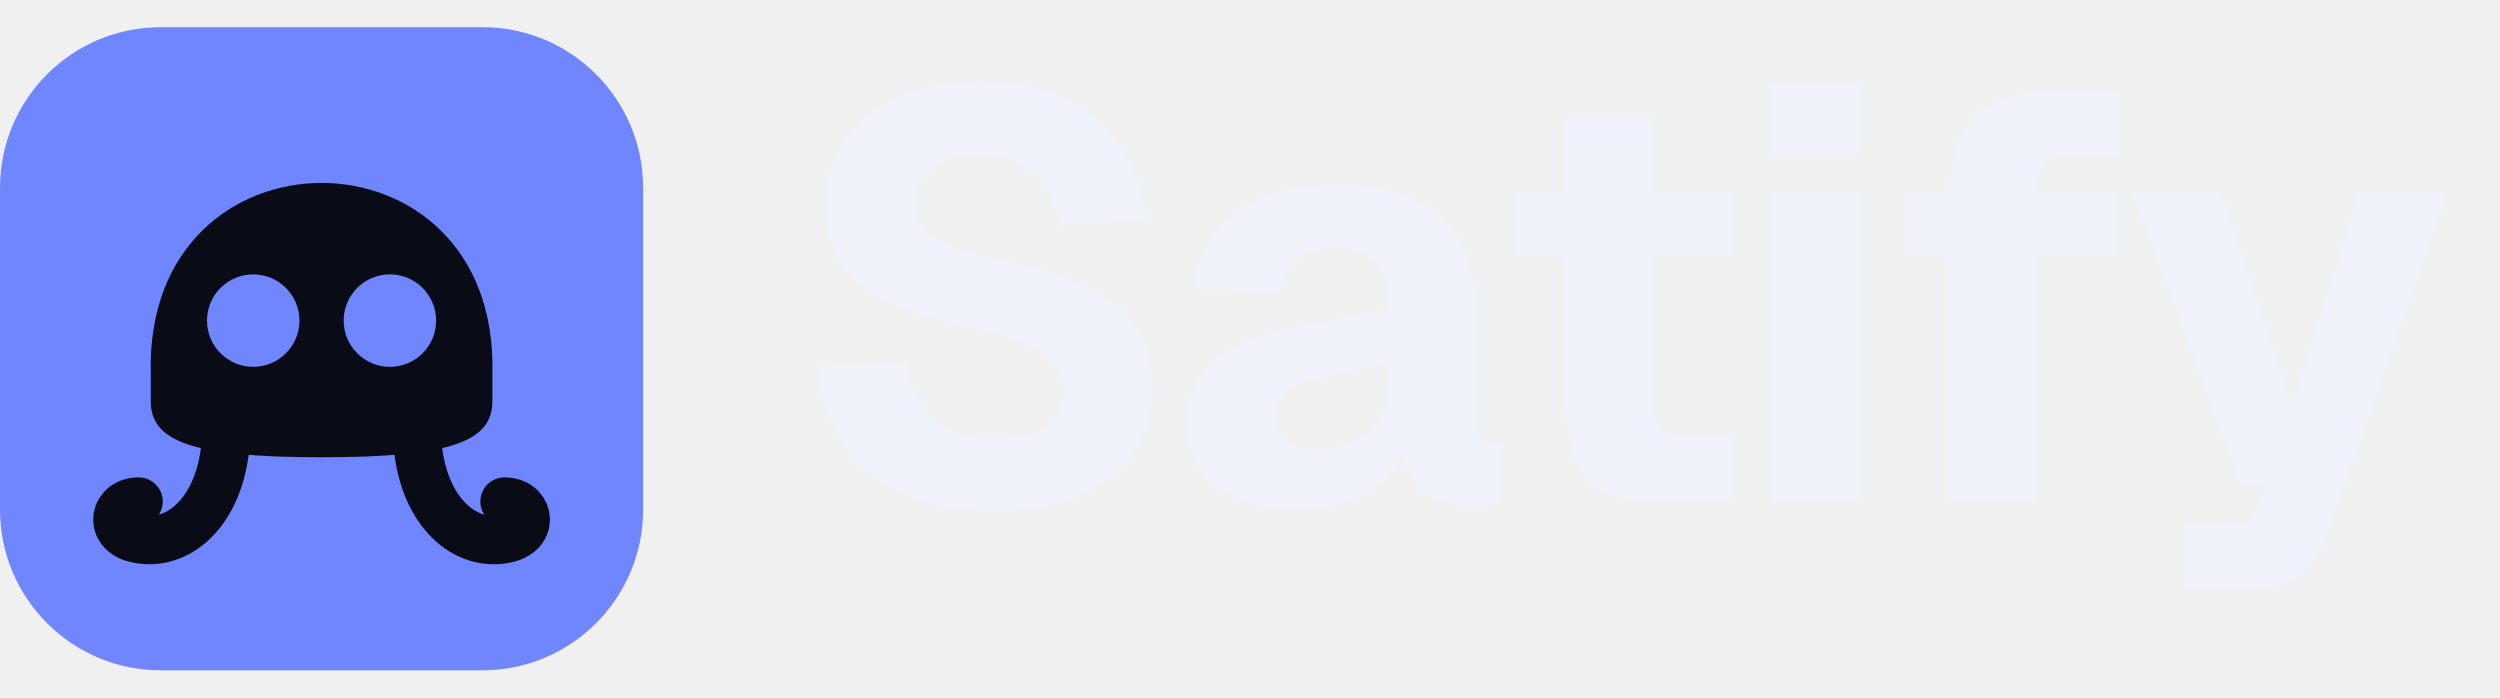
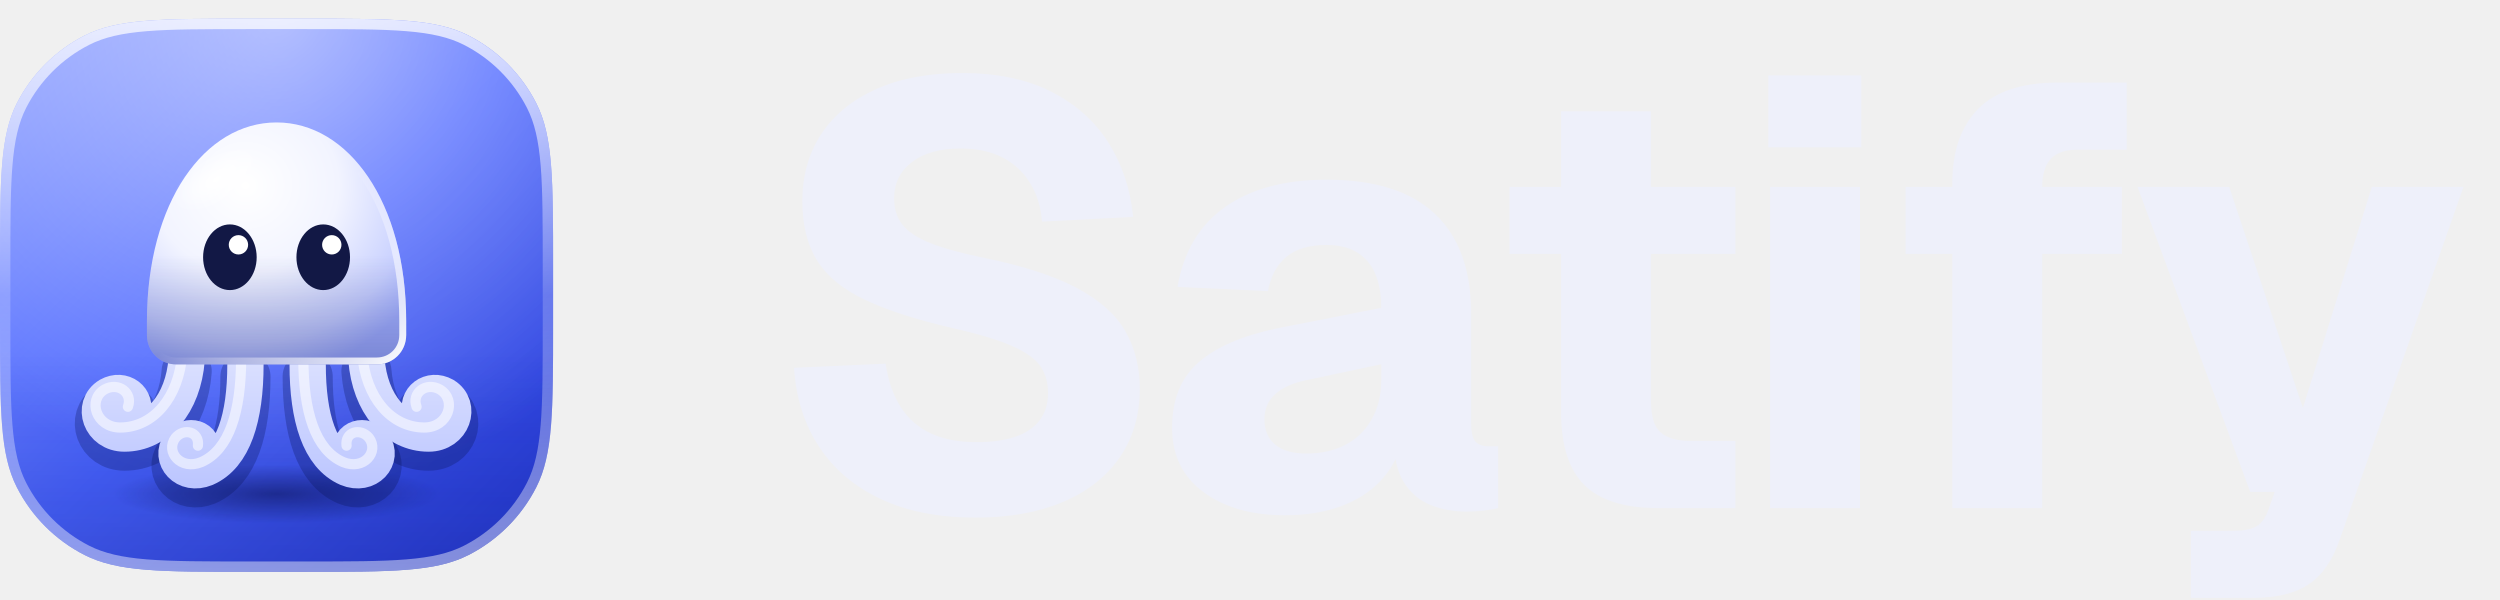
- <svg xmlns="http://www.w3.org/2000/svg" viewBox="0 0 276 77" width="276" height="77" role="img" aria-label="Satify">
-   <g transform="translate(0 3) scale(2.2188)">
-     <rect width="32" height="32" rx="8" fill="#6F86FF" />
-     <path d="M7.5 17.2C7.2 4.6 24.8 4.6 24.5 17.2V18.6C24.5 20.6 22.5 21.4 16 21.4C9.5 21.4 7.5 20.6 7.5 18.6Z" fill="#090C16" />
-     <circle cx="12.6" cy="14.6" r="2.3" fill="#6F86FF" />
-     <circle cx="19.4" cy="14.6" r="2.3" fill="#6F86FF" />
-     <path d="M11.2 21C10.8 24.4 8.6 26 6.6 25.4C5.4 25 5.7 23.6 6.9 23.6" fill="none" stroke="#090C16" stroke-width="2.4" stroke-linecap="round" />
-     <path d="M20.8 21C21.2 24.4 23.4 26 25.4 25.4C26.6 25 26.3 23.6 25.1 23.6" fill="none" stroke="#090C16" stroke-width="2.4" stroke-linecap="round" />
+ <svg xmlns="http://www.w3.org/2000/svg" viewBox="0 0 267 64" width="267" height="64" role="img" aria-label="Satify">
+   <g transform="translate(0 2) scale(0.923)">
+     <defs>
+       <linearGradient id="mdark-bg" x1="0" y1="0" x2="1" y2="1">
+         <stop offset="0" stop-color="#8A9DFF" />
+         <stop offset=".5" stop-color="#4762FF" />
+         <stop offset="1" stop-color="#2236CF" />
+       </linearGradient>
+       <radialGradient id="mdark-glow" cx=".5" cy="0" r=".85">
+         <stop offset="0" stop-color="#fff" stop-opacity="0.5" />
+         <stop offset="1" stop-color="#fff" stop-opacity="0" />
+       </radialGradient>
+       <linearGradient id="mdark-edge" x1="0" y1="0" x2="0" y2="1">
+         <stop offset=".6" stop-color="#0A1260" stop-opacity="0" />
+         <stop offset="1" stop-color="#0A1260" stop-opacity="0.2" />
+       </linearGradient>
+       <linearGradient id="mdark-rim" x1="0" y1="0" x2="0" y2="1">
+         <stop offset="0" stop-color="#fff" stop-opacity="0.75" />
+         <stop offset=".5" stop-color="#fff" stop-opacity="0.188" />
+         <stop offset="1" stop-color="#fff" stop-opacity="0.45" />
+       </linearGradient>
+       <radialGradient id="mdark-body" cx=".38" cy=".26" r=".8">
+         <stop offset="0" stop-color="#FFFFFF" />
+         <stop offset=".45" stop-color="#F2F4FF" />
+         <stop offset=".82" stop-color="#C9D1FF" />
+         <stop offset="1" stop-color="#A7B4FF" />
+       </radialGradient>
+       <linearGradient id="mdark-ao" x1="0" y1="0" x2="0" y2="1">
+         <stop offset=".55" stop-color="#101A70" stop-opacity="0" />
+         <stop offset="1" stop-color="#101A70" stop-opacity=".3" />
+       </linearGradient>
+       <linearGradient id="mdark-bodyRim" x1="0" y1="0" x2="1" y2="1">
+         <stop offset=".5" stop-color="#fff" stop-opacity="0" />
+         <stop offset="1" stop-color="#fff" stop-opacity="1" />
+       </linearGradient>
+       <radialGradient id="mdark-spec">
+         <stop offset="0" stop-color="#fff" stop-opacity=".95" />
+         <stop offset="1" stop-color="#fff" stop-opacity="0" />
+       </radialGradient>
+       <radialGradient id="mdark-shadow">
+         <stop offset="0" stop-color="#070C45" stop-opacity="0.5" />
+         <stop offset="1" stop-color="#070C45" stop-opacity="0" />
+       </radialGradient>
+       <linearGradient id="mdark-arm" gradientUnits="userSpaceOnUse" x1="0" y1="22" x2="0" y2="54">
+         <stop offset="0" stop-color="#FFFFFF" />
+         <stop offset="1" stop-color="#BCC6FF" />
+       </linearGradient>
+       <clipPath id="mdark-sq">
+         <path d="M35.33 0c10.04 0 15.05 0 18.89 1.95a17.92 17.92 0 0 1 7.83 7.83c1.95 3.83 1.95 8.85 1.95 18.89L64 35.33c0 10.04 0 15.05 -1.95 18.89a17.92 17.92 0 0 1 -7.83 7.83c-3.83 1.95 -8.85 1.95 -18.89 1.95L28.67 64c-10.04 0 -15.05 0 -18.89 -1.95a17.92 17.92 0 0 1 -7.83 -7.83c-1.95 -3.83 -1.95 -8.85 -1.95 -18.89L0 28.67c0 -10.04 0 -15.05 1.95 -18.89a17.92 17.92 0 0 1 7.83 -7.83c3.83 -1.95 8.85 -1.95 18.89 -1.95Z" />
+       </clipPath>
+       <clipPath id="mdark-head">
+         <path d="M17 35C17 21.2 23.7 12 32 12C40.3 12 47 21.2 47 35V36.6C47 38.5 45.5 40 43.6 40H20.4C18.5 40 17 38.5 17 36.6Z" />
+       </clipPath>
+     </defs>
+     <path d="M35.33 0c10.04 0 15.05 0 18.89 1.95a17.92 17.92 0 0 1 7.83 7.83c1.95 3.83 1.95 8.85 1.95 18.89L64 35.33c0 10.04 0 15.05 -1.95 18.89a17.92 17.92 0 0 1 -7.83 7.83c-3.83 1.95 -8.85 1.95 -18.89 1.95L28.67 64c-10.04 0 -15.05 0 -18.89 -1.95a17.92 17.92 0 0 1 -7.83 -7.83c-1.95 -3.83 -1.95 -8.85 -1.95 -18.89L0 28.67c0 -10.04 0 -15.05 1.95 -18.89a17.92 17.92 0 0 1 7.83 -7.83c3.83 -1.95 8.85 -1.95 18.89 -1.95Z" fill="url(#mdark-bg)" />
+     <path d="M35.33 0c10.04 0 15.05 0 18.89 1.95a17.92 17.92 0 0 1 7.83 7.83c1.95 3.83 1.95 8.85 1.95 18.89L64 35.33c0 10.04 0 15.05 -1.95 18.89a17.92 17.92 0 0 1 -7.83 7.83c-3.83 1.95 -8.85 1.95 -18.89 1.95L28.67 64c-10.04 0 -15.05 0 -18.89 -1.95a17.92 17.92 0 0 1 -7.83 -7.83c-1.95 -3.83 -1.95 -8.85 -1.95 -18.89L0 28.67c0 -10.04 0 -15.05 1.95 -18.89a17.92 17.92 0 0 1 7.83 -7.83c3.83 -1.95 8.85 -1.95 18.89 -1.95Z" fill="url(#mdark-glow)" />
+     <path d="M35.33 0c10.04 0 15.05 0 18.89 1.95a17.92 17.92 0 0 1 7.83 7.83c1.95 3.83 1.95 8.85 1.95 18.89L64 35.33c0 10.04 0 15.05 -1.95 18.89a17.92 17.92 0 0 1 -7.83 7.83c-3.83 1.95 -8.85 1.95 -18.89 1.95L28.67 64c-10.04 0 -15.05 0 -18.89 -1.95a17.92 17.92 0 0 1 -7.83 -7.83c-1.95 -3.83 -1.95 -8.85 -1.95 -18.89L0 28.67c0 -10.04 0 -15.05 1.95 -18.89a17.92 17.92 0 0 1 7.83 -7.83c3.83 -1.95 8.85 -1.95 18.89 -1.95Z" fill="url(#mdark-edge)" />
+     <path d="M35.33 0c10.04 0 15.05 0 18.89 1.95a17.92 17.92 0 0 1 7.83 7.83c1.95 3.83 1.95 8.85 1.95 18.89L64 35.33c0 10.04 0 15.05 -1.95 18.89a17.92 17.92 0 0 1 -7.83 7.83c-3.83 1.95 -8.85 1.95 -18.89 1.95L28.67 64c-10.04 0 -15.05 0 -18.89 -1.95a17.92 17.92 0 0 1 -7.83 -7.83c-1.95 -3.83 -1.95 -8.85 -1.95 -18.89L0 28.67c0 -10.04 0 -15.05 1.95 -18.89a17.92 17.92 0 0 1 7.83 -7.83c3.83 -1.95 8.85 -1.95 18.89 -1.95Z" fill="none" stroke="url(#mdark-rim)" stroke-width="2.4" clip-path="url(#mdark-sq)" />
+     <g>
+       <ellipse cx="32" cy="55" rx="19" ry="3.4" fill="url(#mdark-shadow)" />
+       <path d="M21.6 39.4C21.2 44.6 18.2 48 14.4 48C11.6 48 10.6 44.8 12.6 43.6C14.2 42.7 15.9 44 15.3 45.6" fill="none" stroke="#0A1255" stroke-opacity=".28" stroke-width="5.8" stroke-linecap="round" stroke-linejoin="round" transform="translate(0 1.4)" />
+       <path d="M28.4 40C28.4 46.2 27 50.6 23.8 52C21.4 53 19.6 50.8 20.8 49.2C21.8 48 23.6 48.5 23.4 50.1" fill="none" stroke="#0A1255" stroke-opacity=".28" stroke-width="5.8" stroke-linecap="round" stroke-linejoin="round" transform="translate(0 1.4)" />
+       <path d="M42.4 39.4C42.8 44.6 45.8 48 49.6 48C52.4 48 53.4 44.8 51.4 43.6C49.8 42.7 48.1 44 48.7 45.6" fill="none" stroke="#0A1255" stroke-opacity=".28" stroke-width="5.8" stroke-linecap="round" stroke-linejoin="round" transform="translate(0 1.4)" />
+       <path d="M35.6 40C35.6 46.2 37 50.6 40.2 52C42.6 53 44.4 50.8 43.2 49.2C42.2 48 40.4 48.5 40.6 50.1" fill="none" stroke="#0A1255" stroke-opacity=".28" stroke-width="5.8" stroke-linecap="round" stroke-linejoin="round" transform="translate(0 1.4)" />
+       <path d="M21.6 39.4C21.2 44.6 18.2 48 14.4 48C11.6 48 10.6 44.8 12.6 43.6C14.2 42.7 15.9 44 15.3 45.6" fill="none" stroke="url(#mdark-arm)" stroke-width="4.2" stroke-linecap="round" stroke-linejoin="round" />
+       <path d="M28.4 40C28.4 46.2 27 50.6 23.8 52C21.4 53 19.6 50.8 20.8 49.2C21.8 48 23.6 48.5 23.4 50.1" fill="none" stroke="url(#mdark-arm)" stroke-width="4.2" stroke-linecap="round" stroke-linejoin="round" />
+       <path d="M42.4 39.4C42.8 44.6 45.8 48 49.6 48C52.4 48 53.4 44.8 51.4 43.6C49.8 42.7 48.1 44 48.7 45.6" fill="none" stroke="url(#mdark-arm)" stroke-width="4.2" stroke-linecap="round" stroke-linejoin="round" />
+       <path d="M35.6 40C35.6 46.2 37 50.6 40.2 52C42.6 53 44.4 50.8 43.2 49.2C42.2 48 40.4 48.5 40.6 50.1" fill="none" stroke="url(#mdark-arm)" stroke-width="4.2" stroke-linecap="round" stroke-linejoin="round" />
+       <path d="M21.6 39.4C21.2 44.6 18.2 48 14.4 48C11.6 48 10.6 44.8 12.6 43.6C14.2 42.7 15.9 44 15.3 45.6" fill="none" stroke="#fff" stroke-opacity=".55" stroke-width="1.18" stroke-linecap="round" stroke-linejoin="round" transform="translate(-.5 -.7)" />
+       <path d="M28.4 40C28.4 46.2 27 50.6 23.8 52C21.4 53 19.6 50.8 20.8 49.2C21.8 48 23.6 48.5 23.4 50.1" fill="none" stroke="#fff" stroke-opacity=".55" stroke-width="1.18" stroke-linecap="round" stroke-linejoin="round" transform="translate(-.5 -.7)" />
+       <path d="M42.4 39.4C42.8 44.6 45.8 48 49.6 48C52.4 48 53.4 44.8 51.4 43.6C49.8 42.7 48.1 44 48.7 45.6" fill="none" stroke="#fff" stroke-opacity=".55" stroke-width="1.18" stroke-linecap="round" stroke-linejoin="round" transform="translate(-.5 -.7)" />
+       <path d="M35.6 40C35.6 46.2 37 50.6 40.2 52C42.6 53 44.4 50.8 43.2 49.2C42.2 48 40.4 48.5 40.6 50.1" fill="none" stroke="#fff" stroke-opacity=".55" stroke-width="1.18" stroke-linecap="round" stroke-linejoin="round" transform="translate(-.5 -.7)" />
+       <path d="M17 35C17 21.2 23.7 12 32 12C40.3 12 47 21.2 47 35V36.6C47 38.5 45.5 40 43.6 40H20.4C18.5 40 17 38.5 17 36.6Z" fill="url(#mdark-body)" />
+       <path d="M17 35C17 21.2 23.7 12 32 12C40.3 12 47 21.2 47 35V36.6C47 38.5 45.5 40 43.6 40H20.4C18.5 40 17 38.5 17 36.6Z" fill="url(#mdark-ao)" />
+       <path d="M17 35C17 21.2 23.7 12 32 12C40.3 12 47 21.2 47 35V36.6C47 38.5 45.5 40 43.6 40H20.4C18.5 40 17 38.5 17 36.6Z" fill="none" stroke="url(#mdark-bodyRim)" stroke-width="1.6" clip-path="url(#mdark-head)" />
+       <ellipse cx="25" cy="18.6" rx="5.6" ry="2.7" transform="rotate(-32 25 18.6)" fill="url(#mdark-spec)" />
+       <ellipse cx="26.6" cy="27.6" rx="3.1" ry="3.8" fill="#121845" />
+       <circle cx="27.59" cy="26.16" r="1.12" fill="#fff" />
+       <ellipse cx="37.4" cy="27.6" rx="3.1" ry="3.8" fill="#121845" />
+       <circle cx="38.39" cy="26.16" r="1.12" fill="#fff" />
+     </g>
  </g>
-   <path fill="#EEF0FA" transform="translate(87 55.46)" d="M22.72 1.02Q16.83 1.02 12.61-0.96Q8.38-2.94 6.02-6.53Q3.65-10.11 3.33-14.98L13.12-15.42Q13.50-12.74 14.69-10.85Q15.87-8.96 17.89-8Q19.90-7.04 22.85-7.04Q25.28-7.04 26.98-7.62Q28.67-8.19 29.57-9.38Q30.46-10.56 30.46-12.29Q30.46-13.89 29.70-15.07Q28.93-16.26 26.75-17.25Q24.58-18.24 20.35-19.20Q14.53-20.54 10.98-22.21Q7.42-23.87 5.82-26.40Q4.22-28.93 4.22-32.77Q4.22-36.86 6.24-39.94Q8.26-43.01 12.10-44.74Q15.94-46.46 21.25-46.46Q26.88-46.46 30.78-44.48Q34.69-42.50 36.90-39.04Q39.10-35.58 39.55-31.10L29.82-30.59Q29.63-32.96 28.54-34.72Q27.46-36.48 25.60-37.44Q23.74-38.40 21.12-38.40Q17.79-38.40 15.90-36.93Q14.02-35.46 14.02-33.09Q14.02-31.42 14.88-30.30Q15.74-29.18 17.76-28.35Q19.78-27.52 23.49-26.75Q29.82-25.47 33.50-23.52Q37.18-21.57 38.72-18.88Q40.26-16.19 40.26-12.74Q40.26-8.51 38.11-5.41Q35.97-2.30 32.03-0.64Q28.10 1.02 22.72 1.02M56.06 0.77Q50.75 0.77 47.39-1.70Q44.03-4.16 44.03-8.58Q44.03-13.12 46.88-15.58Q49.73-18.05 55.30-19.20L66.37-21.38Q66.37-24.70 64.86-26.40Q63.36-28.10 60.54-28.10Q57.79-28.10 56.26-26.85Q54.72-25.60 54.27-23.17L44.61-23.62Q45.57-29.25 49.70-32.16Q53.82-35.07 60.54-35.07Q68.22-35.07 72.10-31.42Q75.97-27.78 75.97-20.74L75.97-9.02Q75.97-7.55 76.45-7.07Q76.93-6.59 77.89-6.59L78.85-6.59L78.85 0Q78.40 0.13 77.41 0.26Q76.42 0.38 75.46 0.38Q73.41 0.38 71.65-0.32Q69.89-1.02 68.80-2.72Q67.71-4.42 67.71-7.55L68.54-6.91Q67.90-4.61 66.27-2.88Q64.64-1.15 62.05-0.19Q59.46 0.77 56.06 0.77M58.37-5.82Q60.74-5.82 62.53-6.75Q64.32-7.68 65.34-9.47Q66.37-11.26 66.37-13.70L66.37-15.36L58.56-13.70Q56.26-13.25 55.07-12.19Q53.89-11.14 53.89-9.47Q53.89-7.74 55.04-6.78Q56.19-5.82 58.37-5.82M104.51 0L96.19 0Q90.88 0 88.38-2.46Q85.89-4.93 85.89-10.30L85.89-42.37L95.49-42.37L95.49-11.46Q95.49-8.96 96.54-8.06Q97.60-7.17 99.71-7.17L104.51-7.17L104.51 0M104.51-27.14L80.38-27.14L80.38-34.30L104.51-34.30M118.14 0L108.54 0L108.54-34.30L118.14-34.30L118.14 0M118.27-38.53L108.35-38.53L108.35-46.21L118.27-46.21M137.92 0L128.32 0L128.32-34.75Q128.32-39.81 131.07-42.62Q133.82-45.44 139.58-45.44L146.94-45.44L146.94-38.27L141.70-38.27Q139.71-38.27 138.82-37.28Q137.92-36.29 137.92-34.30L137.92 0M146.43-27.14L123.33-27.14L123.33-34.30L146.43-34.30M160.64 9.60L154.11 9.60L154.11 2.43L158.66 2.43Q160.32 2.43 161.12 1.95Q161.92 1.47 162.37 0.26L163.07-1.73L160.45-1.73L148.42-34.30L158.21-34.30L166.08-10.69L173.44-34.30L183.23-34.30L170.05 3.26Q168.90 6.66 166.72 8.13Q164.54 9.60 160.64 9.60" />
+   <path fill="#EEF0FA" transform="translate(81.47 54.26)" d="M22.72 1.02Q16.83 1.02 12.61-0.96Q8.38-2.94 6.02-6.53Q3.65-10.11 3.33-14.98L13.12-15.42Q13.50-12.74 14.69-10.85Q15.87-8.96 17.89-8Q19.90-7.04 22.85-7.04Q25.28-7.04 26.98-7.62Q28.67-8.19 29.57-9.38Q30.46-10.56 30.46-12.29Q30.46-13.89 29.70-15.07Q28.93-16.26 26.75-17.25Q24.58-18.24 20.35-19.20Q14.53-20.54 10.98-22.21Q7.42-23.87 5.82-26.40Q4.22-28.93 4.22-32.77Q4.22-36.86 6.24-39.94Q8.26-43.01 12.10-44.74Q15.94-46.46 21.25-46.46Q26.88-46.46 30.78-44.48Q34.69-42.50 36.90-39.04Q39.10-35.58 39.55-31.10L29.82-30.59Q29.63-32.96 28.54-34.72Q27.46-36.48 25.60-37.44Q23.74-38.40 21.12-38.40Q17.79-38.40 15.90-36.93Q14.02-35.46 14.02-33.09Q14.02-31.42 14.88-30.30Q15.74-29.18 17.76-28.35Q19.78-27.52 23.49-26.75Q29.82-25.47 33.50-23.52Q37.18-21.57 38.72-18.88Q40.26-16.19 40.26-12.74Q40.26-8.51 38.11-5.41Q35.97-2.30 32.03-0.64Q28.10 1.02 22.72 1.02M55.74 0.77Q50.43 0.77 47.07-1.70Q43.71-4.16 43.71-8.58Q43.71-13.12 46.56-15.58Q49.41-18.05 54.98-19.20L66.05-21.38Q66.05-24.70 64.54-26.40Q63.04-28.10 60.22-28.10Q57.47-28.10 55.94-26.85Q54.40-25.60 53.95-23.17L44.29-23.62Q45.25-29.25 49.38-32.16Q53.50-35.07 60.22-35.07Q67.90-35.07 71.78-31.42Q75.65-27.78 75.65-20.74L75.65-9.02Q75.65-7.55 76.13-7.07Q76.61-6.59 77.57-6.59L78.53-6.59L78.53 0Q78.08 0.13 77.09 0.26Q76.10 0.38 75.14 0.38Q73.09 0.38 71.33-0.32Q69.57-1.02 68.48-2.72Q67.39-4.42 67.39-7.55L68.22-6.91Q67.58-4.61 65.95-2.88Q64.32-1.15 61.73-0.19Q59.14 0.77 55.74 0.77M58.05-5.82Q60.42-5.82 62.21-6.75Q64-7.68 65.02-9.47Q66.05-11.26 66.05-13.70L66.05-15.36L58.24-13.70Q55.94-13.25 54.75-12.19Q53.57-11.14 53.57-9.47Q53.57-7.74 54.72-6.78Q55.87-5.82 58.05-5.82M103.87 0L95.55 0Q90.24 0 87.74-2.46Q85.25-4.93 85.25-10.30L85.25-42.37L94.85-42.37L94.85-11.46Q94.85-8.96 95.90-8.06Q96.96-7.17 99.07-7.17L103.87-7.17L103.87 0M103.87-27.14L79.74-27.14L79.74-34.30L103.87-34.30M117.18 0L107.58 0L107.58-34.30L117.18-34.30L117.18 0M117.31-38.53L107.39-38.53L107.39-46.21L117.31-46.21M136.64 0L127.04 0L127.04-34.75Q127.04-39.81 129.79-42.62Q132.54-45.44 138.30-45.44L145.66-45.44L145.66-38.27L140.42-38.27Q138.43-38.27 137.54-37.28Q136.64-36.29 136.64-34.30L136.64 0M145.15-27.14L122.05-27.14L122.05-34.30L145.15-34.30M159.04 9.60L152.51 9.60L152.51 2.43L157.06 2.43Q158.72 2.43 159.52 1.95Q160.32 1.47 160.77 0.26L161.47-1.73L158.85-1.73L146.82-34.30L156.61-34.30L164.48-10.69L171.84-34.30L181.63-34.30L168.45 3.26Q167.30 6.66 165.12 8.13Q162.94 9.60 159.04 9.60" />
</svg>
